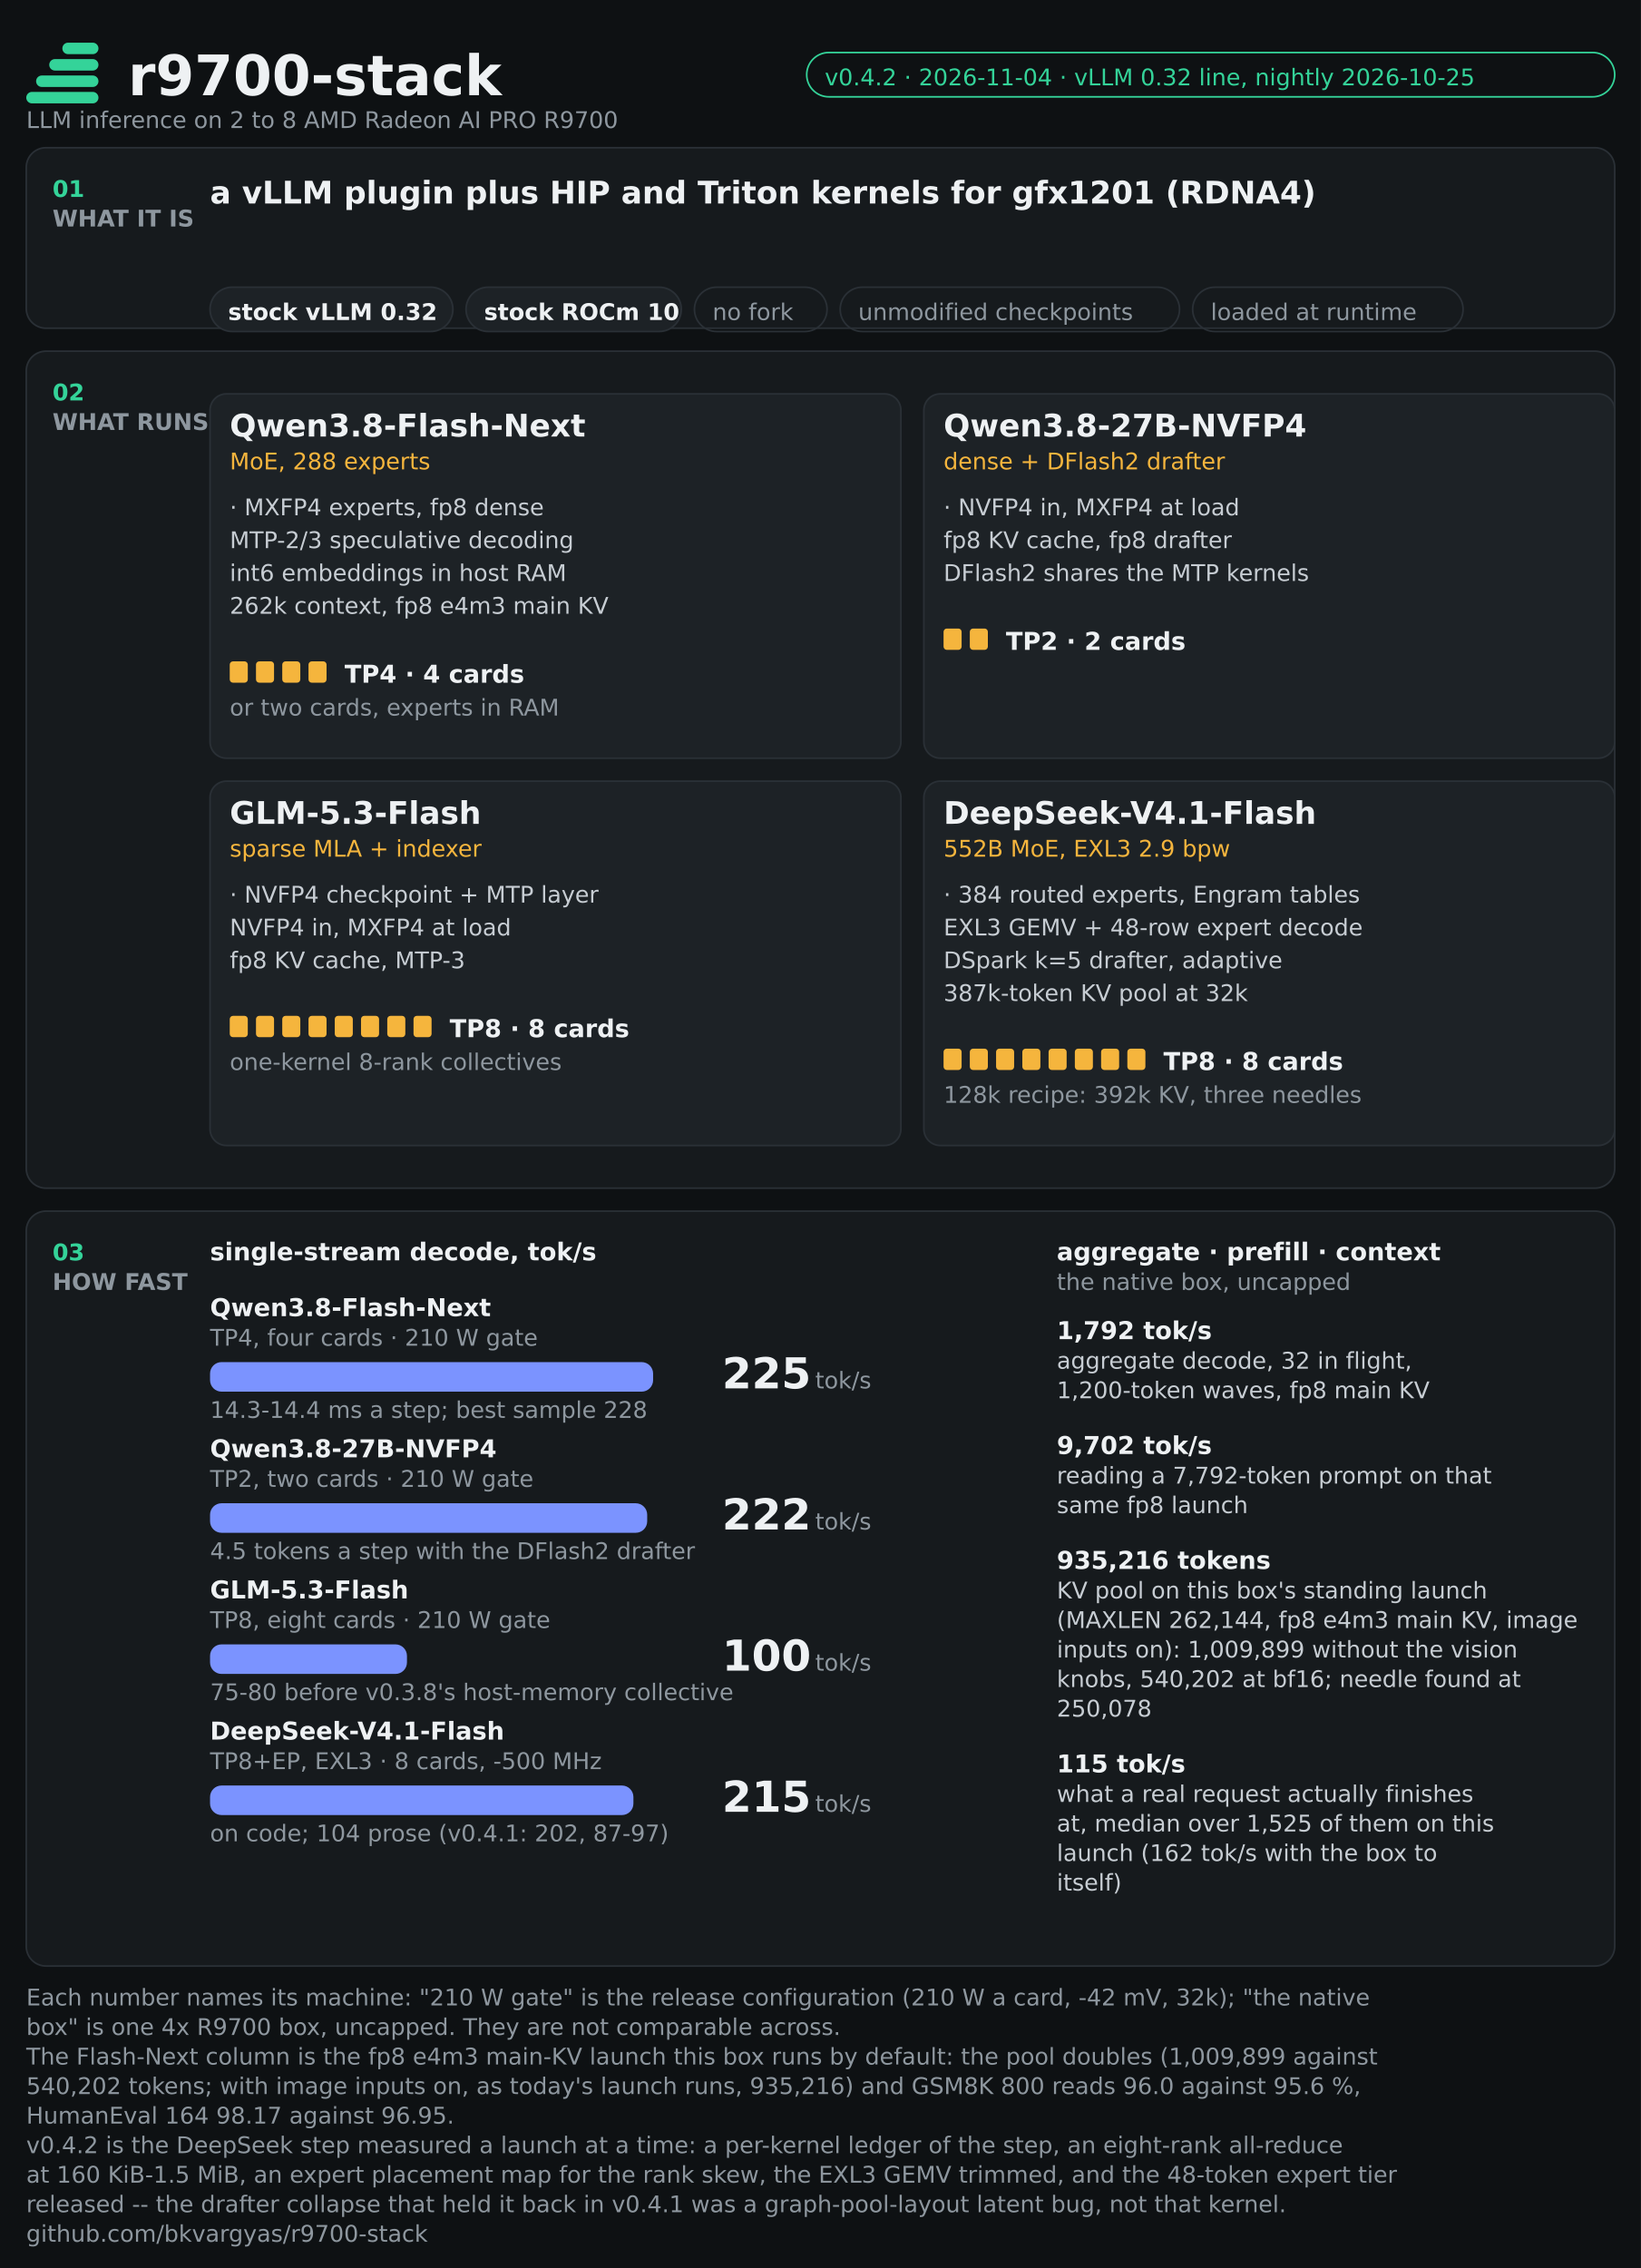
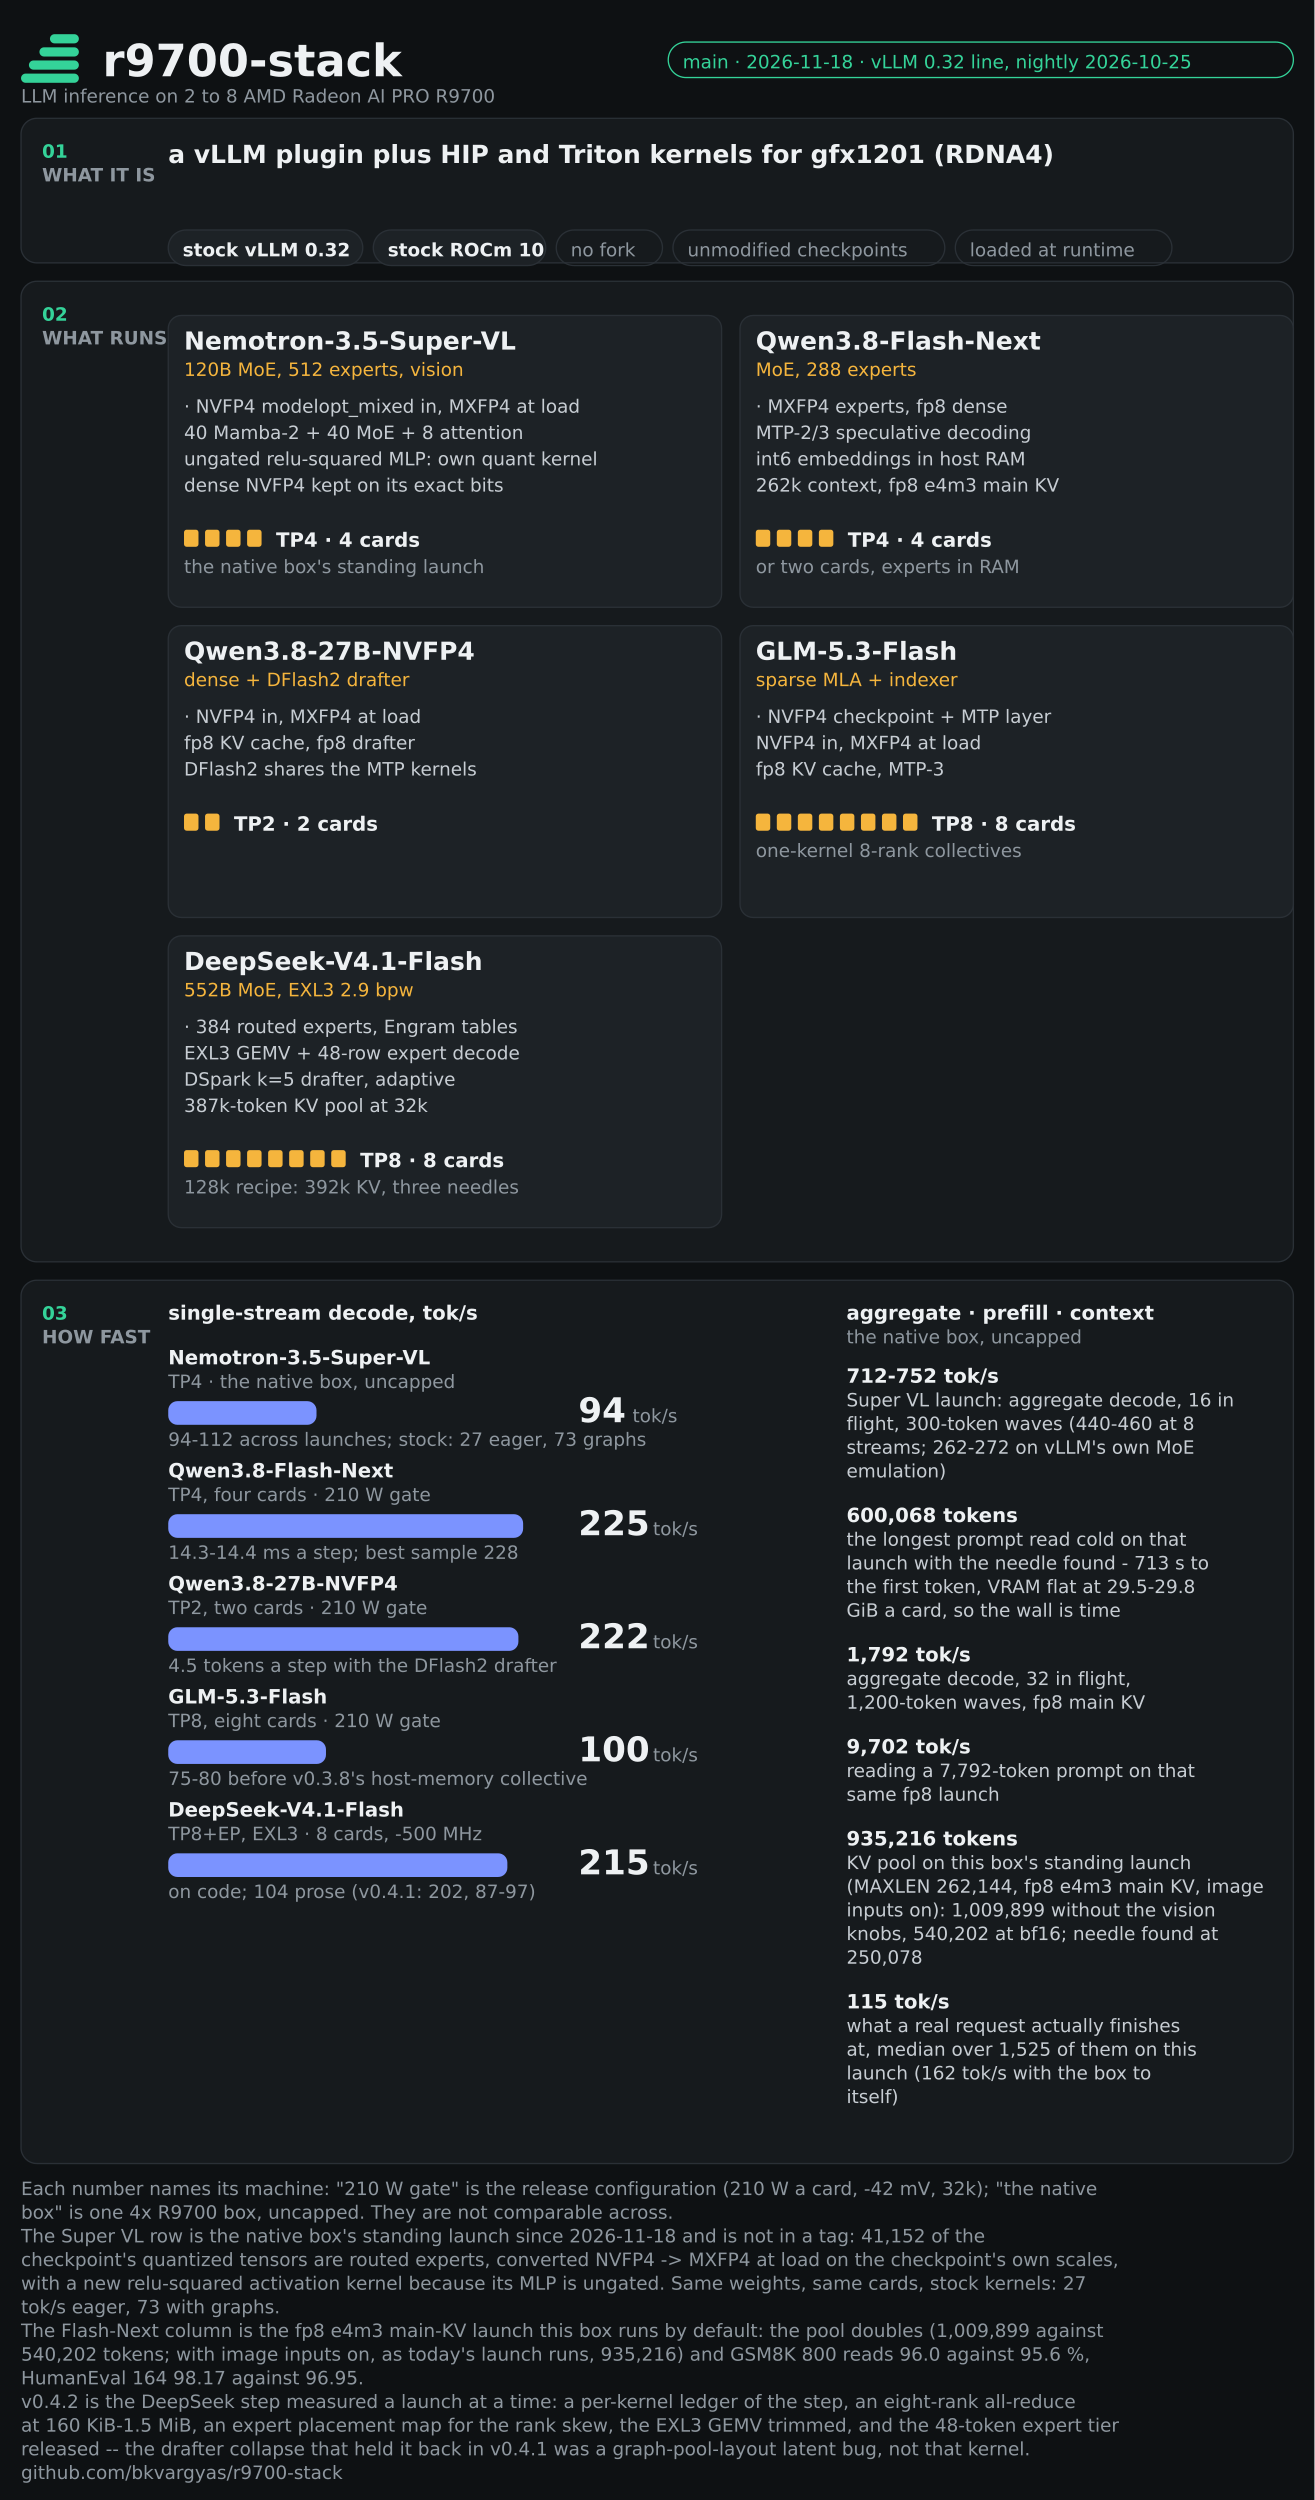
- <svg xmlns="http://www.w3.org/2000/svg" width="1000" height="1382" viewBox="0 0 1000 1382" font-family="Outfit, 'DejaVu Sans', system-ui, sans-serif" role="img">
-   <rect x="0" y="0" width="1000" height="1382" rx="0" fill="#0e1113" stroke="none" />
+ <svg xmlns="http://www.w3.org/2000/svg" width="1000" height="1902" viewBox="0 0 1000 1902" font-family="Outfit, 'DejaVu Sans', system-ui, sans-serif" role="img">
+   <rect x="0" y="0" width="1000" height="1902" rx="0" fill="#0e1113" stroke="none" />
  <rect x="38.0" y="26.0" width="22.0" height="7.0" rx="3.5" fill="#34d399" stroke="none" />
  <rect x="30.0" y="36.0" width="30.0" height="7.0" rx="3.5" fill="#34d399" stroke="none" />
  <rect x="22.0" y="46.0" width="38.0" height="7.0" rx="3.5" fill="#34d399" stroke="none" />
  <rect x="16.0" y="56.0" width="44.0" height="7.0" rx="3.5" fill="#34d399" stroke="none" />
  <text x="78.0" y="58" font-size="34" font-weight="800" fill="#eef1f3">r9700-stack</text>
-   <rect x="491.6" y="32" width="492.4" height="27" rx="13.5" fill="none" stroke="#34d399" />
-   <text x="502.6" y="52" font-size="14" fill="#34d399">v0.4.2 · 2026-11-04 · vLLM 0.32 line, nightly 2026-10-25</text>
+   <rect x="508.4" y="32" width="475.6" height="27" rx="13.5" fill="none" stroke="#34d399" />
+   <text x="519.4" y="52" font-size="14" fill="#34d399">main · 2026-11-18 · vLLM 0.32 line, nightly 2026-10-25</text>
  <text x="16" y="78" font-size="14" fill="#8e979f">LLM inference on 2 to 8 AMD Radeon AI PRO R9700</text>
  <rect x="16" y="90" width="968" height="110" rx="12" fill="#161a1d" stroke="#2a3036" />
  <text x="32" y="120" font-size="14" font-weight="700" fill="#34d399">01</text>
  <text x="32" y="138" font-size="14" font-weight="700" fill="#8e979f">WHAT IT IS</text>
-   <rect x="16" y="214" width="968" height="510" rx="12" fill="#161a1d" stroke="#2a3036" />
+   <rect x="16" y="214" width="968" height="746" rx="12" fill="#161a1d" stroke="#2a3036" />
  <text x="32" y="244" font-size="14" font-weight="700" fill="#34d399">02</text>
  <text x="32" y="262" font-size="14" font-weight="700" fill="#8e979f">WHAT RUNS</text>
-   <rect x="16" y="738" width="968" height="460" rx="12" fill="#161a1d" stroke="#2a3036" />
-   <text x="32" y="768" font-size="14" font-weight="700" fill="#34d399">03</text>
-   <text x="32" y="786" font-size="14" font-weight="700" fill="#8e979f">HOW FAST</text>
+   <rect x="16" y="974" width="968" height="672" rx="12" fill="#161a1d" stroke="#2a3036" />
+   <text x="32" y="1004" font-size="14" font-weight="700" fill="#34d399">03</text>
+   <text x="32" y="1022" font-size="14" font-weight="700" fill="#8e979f">HOW FAST</text>
  <text x="128" y="124" font-size="19" font-weight="600" fill="#eef1f3">a vLLM plugin plus HIP and Triton kernels for gfx1201 (RDNA4)</text>
  <rect x="128" y="175" width="148.0" height="27" rx="13.5" fill="#1d2226" stroke="#2a3036" />
  <text x="139" y="195" font-size="14" font-weight="700" fill="#eef1f3">stock vLLM 0.32</text>
  <rect x="284.0" y="175" width="131.2" height="27" rx="13.5" fill="#1d2226" stroke="#2a3036" />
  <text x="295.0" y="195" font-size="14" font-weight="700" fill="#eef1f3">stock ROCm 10</text>
  <rect x="423.2" y="175" width="80.8" height="27" rx="13.5" fill="none" stroke="#2a3036" />
  <text x="434.2" y="195" font-size="14" fill="#8e979f">no fork</text>
  <rect x="512.0" y="175" width="206.8" height="27" rx="13.5" fill="none" stroke="#2a3036" />
  <text x="523.0" y="195" font-size="14" fill="#8e979f">unmodified checkpoints</text>
  <rect x="726.8" y="175" width="164.8" height="27" rx="13.5" fill="none" stroke="#2a3036" />
  <text x="737.8" y="195" font-size="14" fill="#8e979f">loaded at runtime</text>
  <rect x="128.0" y="240" width="421.0" height="222" rx="10" fill="#1d2226" stroke="#2a3036" />
-   <text x="140.0" y="266" font-size="19" font-weight="700" fill="#eef1f3">Qwen3.8-Flash-Next</text>
-   <text x="140.0" y="286" font-size="14" fill="#f5b53d">MoE, 288 experts</text>
-   <text x="140.0" y="314" font-size="14" fill="#c7cdd3">·  MXFP4 experts, fp8 dense</text>
-   <text x="140.0" y="334" font-size="14" fill="#c7cdd3">   MTP-2/3 speculative decoding</text>
-   <text x="140.0" y="354" font-size="14" fill="#c7cdd3">   int6 embeddings in host RAM</text>
-   <text x="140.0" y="374" font-size="14" fill="#c7cdd3">   262k context, fp8 e4m3 main KV</text>
+   <text x="140.0" y="266" font-size="19" font-weight="700" fill="#eef1f3">Nemotron-3.5-Super-VL</text>
+   <text x="140.0" y="286" font-size="14" fill="#f5b53d">120B MoE, 512 experts, vision</text>
+   <text x="140.0" y="314" font-size="14" fill="#c7cdd3">·  NVFP4 modelopt_mixed in, MXFP4 at load</text>
+   <text x="140.0" y="334" font-size="14" fill="#c7cdd3">   40 Mamba-2 + 40 MoE + 8 attention</text>
+   <text x="140.0" y="354" font-size="14" fill="#c7cdd3">   ungated relu-squared MLP: own quant kernel</text>
+   <text x="140.0" y="374" font-size="14" fill="#c7cdd3">   dense NVFP4 kept on its exact bits</text>
  <rect x="140.0" y="403" width="11" height="13" rx="2" fill="#f5b53d" stroke="none" />
  <rect x="156.0" y="403" width="11" height="13" rx="2" fill="#f5b53d" stroke="none" />
  <rect x="172.0" y="403" width="11" height="13" rx="2" fill="#f5b53d" stroke="none" />
  <rect x="188.0" y="403" width="11" height="13" rx="2" fill="#f5b53d" stroke="none" />
  <text x="210.0" y="416" font-size="15" font-weight="700" fill="#eef1f3">TP4 · 4 cards</text>
-   <text x="140.0" y="436" font-size="14" fill="#8e979f">or two cards, experts in RAM</text>
+   <text x="140.0" y="436" font-size="14" fill="#8e979f">the native box's standing launch</text>
  <rect x="563.0" y="240" width="421.0" height="222" rx="10" fill="#1d2226" stroke="#2a3036" />
-   <text x="575.0" y="266" font-size="19" font-weight="700" fill="#eef1f3">Qwen3.8-27B-NVFP4</text>
-   <text x="575.0" y="286" font-size="14" fill="#f5b53d">dense + DFlash2 drafter</text>
-   <text x="575.0" y="314" font-size="14" fill="#c7cdd3">·  NVFP4 in, MXFP4 at load</text>
-   <text x="575.0" y="334" font-size="14" fill="#c7cdd3">   fp8 KV cache, fp8 drafter</text>
-   <text x="575.0" y="354" font-size="14" fill="#c7cdd3">   DFlash2 shares the MTP kernels</text>
-   <rect x="575.0" y="383" width="11" height="13" rx="2" fill="#f5b53d" stroke="none" />
-   <rect x="591.0" y="383" width="11" height="13" rx="2" fill="#f5b53d" stroke="none" />
-   <text x="613.0" y="396" font-size="15" font-weight="700" fill="#eef1f3">TP2 · 2 cards</text>
+   <text x="575.0" y="266" font-size="19" font-weight="700" fill="#eef1f3">Qwen3.8-Flash-Next</text>
+   <text x="575.0" y="286" font-size="14" fill="#f5b53d">MoE, 288 experts</text>
+   <text x="575.0" y="314" font-size="14" fill="#c7cdd3">·  MXFP4 experts, fp8 dense</text>
+   <text x="575.0" y="334" font-size="14" fill="#c7cdd3">   MTP-2/3 speculative decoding</text>
+   <text x="575.0" y="354" font-size="14" fill="#c7cdd3">   int6 embeddings in host RAM</text>
+   <text x="575.0" y="374" font-size="14" fill="#c7cdd3">   262k context, fp8 e4m3 main KV</text>
+   <rect x="575.0" y="403" width="11" height="13" rx="2" fill="#f5b53d" stroke="none" />
+   <rect x="591.0" y="403" width="11" height="13" rx="2" fill="#f5b53d" stroke="none" />
+   <rect x="607.0" y="403" width="11" height="13" rx="2" fill="#f5b53d" stroke="none" />
+   <rect x="623.0" y="403" width="11" height="13" rx="2" fill="#f5b53d" stroke="none" />
+   <text x="645.0" y="416" font-size="15" font-weight="700" fill="#eef1f3">TP4 · 4 cards</text>
+   <text x="575.0" y="436" font-size="14" fill="#8e979f">or two cards, experts in RAM</text>
  <rect x="128.0" y="476" width="421.0" height="222" rx="10" fill="#1d2226" stroke="#2a3036" />
-   <text x="140.0" y="502" font-size="19" font-weight="700" fill="#eef1f3">GLM-5.3-Flash</text>
-   <text x="140.0" y="522" font-size="14" fill="#f5b53d">sparse MLA + indexer</text>
-   <text x="140.0" y="550" font-size="14" fill="#c7cdd3">·  NVFP4 checkpoint + MTP layer</text>
-   <text x="140.0" y="570" font-size="14" fill="#c7cdd3">   NVFP4 in, MXFP4 at load</text>
-   <text x="140.0" y="590" font-size="14" fill="#c7cdd3">   fp8 KV cache, MTP-3</text>
+   <text x="140.0" y="502" font-size="19" font-weight="700" fill="#eef1f3">Qwen3.8-27B-NVFP4</text>
+   <text x="140.0" y="522" font-size="14" fill="#f5b53d">dense + DFlash2 drafter</text>
+   <text x="140.0" y="550" font-size="14" fill="#c7cdd3">·  NVFP4 in, MXFP4 at load</text>
+   <text x="140.0" y="570" font-size="14" fill="#c7cdd3">   fp8 KV cache, fp8 drafter</text>
+   <text x="140.0" y="590" font-size="14" fill="#c7cdd3">   DFlash2 shares the MTP kernels</text>
  <rect x="140.0" y="619" width="11" height="13" rx="2" fill="#f5b53d" stroke="none" />
  <rect x="156.0" y="619" width="11" height="13" rx="2" fill="#f5b53d" stroke="none" />
-   <rect x="172.0" y="619" width="11" height="13" rx="2" fill="#f5b53d" stroke="none" />
-   <rect x="188.0" y="619" width="11" height="13" rx="2" fill="#f5b53d" stroke="none" />
-   <rect x="204.0" y="619" width="11" height="13" rx="2" fill="#f5b53d" stroke="none" />
-   <rect x="220.0" y="619" width="11" height="13" rx="2" fill="#f5b53d" stroke="none" />
-   <rect x="236.0" y="619" width="11" height="13" rx="2" fill="#f5b53d" stroke="none" />
-   <rect x="252.0" y="619" width="11" height="13" rx="2" fill="#f5b53d" stroke="none" />
-   <text x="274.0" y="632" font-size="15" font-weight="700" fill="#eef1f3">TP8 · 8 cards</text>
-   <text x="140.0" y="652" font-size="14" fill="#8e979f">one-kernel 8-rank collectives</text>
+   <text x="178.0" y="632" font-size="15" font-weight="700" fill="#eef1f3">TP2 · 2 cards</text>
  <rect x="563.0" y="476" width="421.0" height="222" rx="10" fill="#1d2226" stroke="#2a3036" />
-   <text x="575.0" y="502" font-size="19" font-weight="700" fill="#eef1f3">DeepSeek-V4.1-Flash</text>
-   <text x="575.0" y="522" font-size="14" fill="#f5b53d">552B MoE, EXL3 2.9 bpw</text>
-   <text x="575.0" y="550" font-size="14" fill="#c7cdd3">·  384 routed experts, Engram tables</text>
-   <text x="575.0" y="570" font-size="14" fill="#c7cdd3">   EXL3 GEMV + 48-row expert decode</text>
-   <text x="575.0" y="590" font-size="14" fill="#c7cdd3">   DSpark k=5 drafter, adaptive</text>
-   <text x="575.0" y="610" font-size="14" fill="#c7cdd3">   387k-token KV pool at 32k</text>
-   <rect x="575.0" y="639" width="11" height="13" rx="2" fill="#f5b53d" stroke="none" />
-   <rect x="591.0" y="639" width="11" height="13" rx="2" fill="#f5b53d" stroke="none" />
-   <rect x="607.0" y="639" width="11" height="13" rx="2" fill="#f5b53d" stroke="none" />
-   <rect x="623.0" y="639" width="11" height="13" rx="2" fill="#f5b53d" stroke="none" />
-   <rect x="639.0" y="639" width="11" height="13" rx="2" fill="#f5b53d" stroke="none" />
-   <rect x="655.0" y="639" width="11" height="13" rx="2" fill="#f5b53d" stroke="none" />
-   <rect x="671.0" y="639" width="11" height="13" rx="2" fill="#f5b53d" stroke="none" />
-   <rect x="687.0" y="639" width="11" height="13" rx="2" fill="#f5b53d" stroke="none" />
-   <text x="709.0" y="652" font-size="15" font-weight="700" fill="#eef1f3">TP8 · 8 cards</text>
-   <text x="575.0" y="672" font-size="14" fill="#8e979f">128k recipe: 392k KV, three needles</text>
-   <text x="128" y="768" font-size="15" font-weight="700" fill="#eef1f3">single-stream decode, tok/s</text>
-   <text x="128" y="802" font-size="15" font-weight="700" fill="#eef1f3">Qwen3.8-Flash-Next</text>
-   <text x="128" y="820" font-size="14" fill="#8e979f">TP4, four cards · 210 W gate</text>
-   <rect x="128" y="830" width="270.0" height="18" rx="7" fill="#7b93ff" stroke="none" />
-   <text x="440" y="846" font-size="26" font-weight="800" fill="#eef1f3">225</text>
-   <text x="496.8" y="846" font-size="14" fill="#8e979f">tok/s</text>
-   <text x="128" y="864" font-size="14" fill="#8e979f">14.3-14.4 ms a step; best sample 228</text>
-   <text x="128" y="888" font-size="15" font-weight="700" fill="#eef1f3">Qwen3.8-27B-NVFP4</text>
-   <text x="128" y="906" font-size="14" fill="#8e979f">TP2, two cards · 210 W gate</text>
-   <rect x="128" y="916" width="266.4" height="18" rx="7" fill="#7b93ff" stroke="none" />
-   <text x="440" y="932" font-size="26" font-weight="800" fill="#eef1f3">222</text>
-   <text x="496.8" y="932" font-size="14" fill="#8e979f">tok/s</text>
-   <text x="128" y="950" font-size="14" fill="#8e979f">4.5 tokens a step with the DFlash2 drafter</text>
-   <text x="128" y="974" font-size="15" font-weight="700" fill="#eef1f3">GLM-5.3-Flash</text>
-   <text x="128" y="992" font-size="14" fill="#8e979f">TP8, eight cards · 210 W gate</text>
-   <rect x="128" y="1002" width="120.0" height="18" rx="7" fill="#7b93ff" stroke="none" />
-   <text x="440" y="1018" font-size="26" font-weight="800" fill="#eef1f3">100</text>
-   <text x="496.8" y="1018" font-size="14" fill="#8e979f">tok/s</text>
-   <text x="128" y="1036" font-size="14" fill="#8e979f">75-80 before v0.3.8's host-memory collective</text>
-   <text x="128" y="1060" font-size="15" font-weight="700" fill="#eef1f3">DeepSeek-V4.1-Flash</text>
-   <text x="128" y="1078" font-size="14" fill="#8e979f">TP8+EP, EXL3 · 8 cards, -500 MHz</text>
-   <rect x="128" y="1088" width="258.0" height="18" rx="7" fill="#7b93ff" stroke="none" />
-   <text x="440" y="1104" font-size="26" font-weight="800" fill="#eef1f3">215</text>
-   <text x="496.8" y="1104" font-size="14" fill="#8e979f">tok/s</text>
-   <text x="128" y="1122" font-size="14" fill="#8e979f">on code; 104 prose (v0.4.1: 202, 87-97)</text>
-   <text x="644" y="768" font-size="15" font-weight="700" fill="#eef1f3">aggregate · prefill · context</text>
-   <text x="644" y="786" font-size="14" fill="#8e979f">the native box, uncapped</text>
-   <text x="644" y="816" font-size="15" font-weight="700" fill="#eef1f3">1,792 tok/s</text>
-   <text x="644" y="834" font-size="14" fill="#c7cdd3">aggregate decode, 32 in flight,</text>
-   <text x="644" y="852" font-size="14" fill="#c7cdd3">1,200-token waves, fp8 main KV</text>
-   <text x="644" y="886" font-size="15" font-weight="700" fill="#eef1f3">9,702 tok/s</text>
-   <text x="644" y="904" font-size="14" fill="#c7cdd3">reading a 7,792-token prompt on that</text>
-   <text x="644" y="922" font-size="14" fill="#c7cdd3">same fp8 launch</text>
-   <text x="644" y="956" font-size="15" font-weight="700" fill="#eef1f3">935,216 tokens</text>
-   <text x="644" y="974" font-size="14" fill="#c7cdd3">KV pool on this box's standing launch</text>
-   <text x="644" y="992" font-size="14" fill="#c7cdd3">(MAXLEN 262,144, fp8 e4m3 main KV, image</text>
-   <text x="644" y="1010" font-size="14" fill="#c7cdd3">inputs on): 1,009,899 without the vision</text>
-   <text x="644" y="1028" font-size="14" fill="#c7cdd3">knobs, 540,202 at bf16; needle found at</text>
-   <text x="644" y="1046" font-size="14" fill="#c7cdd3">250,078</text>
-   <text x="644" y="1080" font-size="15" font-weight="700" fill="#eef1f3">115 tok/s</text>
-   <text x="644" y="1098" font-size="14" fill="#c7cdd3">what a real request actually finishes</text>
-   <text x="644" y="1116" font-size="14" fill="#c7cdd3">at, median over 1,525 of them on this</text>
-   <text x="644" y="1134" font-size="14" fill="#c7cdd3">launch (162 tok/s with the box to</text>
-   <text x="644" y="1152" font-size="14" fill="#c7cdd3">itself)</text>
-   <text x="16" y="1222" font-size="14" fill="#8e979f">Each number names its machine: "210 W gate" is the release configuration (210 W a card, -42 mV, 32k); "the native</text>
-   <text x="16" y="1240" font-size="14" fill="#8e979f">box" is one 4x R9700 box, uncapped. They are not comparable across.</text>
-   <text x="16" y="1258" font-size="14" fill="#8e979f">The Flash-Next column is the fp8 e4m3 main-KV launch this box runs by default: the pool doubles (1,009,899 against</text>
-   <text x="16" y="1276" font-size="14" fill="#8e979f">540,202 tokens; with image inputs on, as today's launch runs, 935,216) and GSM8K 800 reads 96.0 against 95.6 %,</text>
-   <text x="16" y="1294" font-size="14" fill="#8e979f">HumanEval 164 98.17 against 96.95.</text>
-   <text x="16" y="1312" font-size="14" fill="#8e979f">v0.4.2 is the DeepSeek step measured a launch at a time: a per-kernel ledger of the step, an eight-rank all-reduce</text>
-   <text x="16" y="1330" font-size="14" fill="#8e979f">at 160 KiB-1.5 MiB, an expert placement map for the rank skew, the EXL3 GEMV trimmed, and the 48-token expert tier</text>
-   <text x="16" y="1348" font-size="14" fill="#8e979f">released -- the drafter collapse that held it back in v0.4.1 was a graph-pool-layout latent bug, not that kernel.</text>
-   <text x="16" y="1366" font-size="14" fill="#8e979f">github.com/bkvargyas/r9700-stack</text>
+   <text x="575.0" y="502" font-size="19" font-weight="700" fill="#eef1f3">GLM-5.3-Flash</text>
+   <text x="575.0" y="522" font-size="14" fill="#f5b53d">sparse MLA + indexer</text>
+   <text x="575.0" y="550" font-size="14" fill="#c7cdd3">·  NVFP4 checkpoint + MTP layer</text>
+   <text x="575.0" y="570" font-size="14" fill="#c7cdd3">   NVFP4 in, MXFP4 at load</text>
+   <text x="575.0" y="590" font-size="14" fill="#c7cdd3">   fp8 KV cache, MTP-3</text>
+   <rect x="575.0" y="619" width="11" height="13" rx="2" fill="#f5b53d" stroke="none" />
+   <rect x="591.0" y="619" width="11" height="13" rx="2" fill="#f5b53d" stroke="none" />
+   <rect x="607.0" y="619" width="11" height="13" rx="2" fill="#f5b53d" stroke="none" />
+   <rect x="623.0" y="619" width="11" height="13" rx="2" fill="#f5b53d" stroke="none" />
+   <rect x="639.0" y="619" width="11" height="13" rx="2" fill="#f5b53d" stroke="none" />
+   <rect x="655.0" y="619" width="11" height="13" rx="2" fill="#f5b53d" stroke="none" />
+   <rect x="671.0" y="619" width="11" height="13" rx="2" fill="#f5b53d" stroke="none" />
+   <rect x="687.0" y="619" width="11" height="13" rx="2" fill="#f5b53d" stroke="none" />
+   <text x="709.0" y="632" font-size="15" font-weight="700" fill="#eef1f3">TP8 · 8 cards</text>
+   <text x="575.0" y="652" font-size="14" fill="#8e979f">one-kernel 8-rank collectives</text>
+   <rect x="128.0" y="712" width="421.0" height="222" rx="10" fill="#1d2226" stroke="#2a3036" />
+   <text x="140.0" y="738" font-size="19" font-weight="700" fill="#eef1f3">DeepSeek-V4.1-Flash</text>
+   <text x="140.0" y="758" font-size="14" fill="#f5b53d">552B MoE, EXL3 2.9 bpw</text>
+   <text x="140.0" y="786" font-size="14" fill="#c7cdd3">·  384 routed experts, Engram tables</text>
+   <text x="140.0" y="806" font-size="14" fill="#c7cdd3">   EXL3 GEMV + 48-row expert decode</text>
+   <text x="140.0" y="826" font-size="14" fill="#c7cdd3">   DSpark k=5 drafter, adaptive</text>
+   <text x="140.0" y="846" font-size="14" fill="#c7cdd3">   387k-token KV pool at 32k</text>
+   <rect x="140.0" y="875" width="11" height="13" rx="2" fill="#f5b53d" stroke="none" />
+   <rect x="156.0" y="875" width="11" height="13" rx="2" fill="#f5b53d" stroke="none" />
+   <rect x="172.0" y="875" width="11" height="13" rx="2" fill="#f5b53d" stroke="none" />
+   <rect x="188.0" y="875" width="11" height="13" rx="2" fill="#f5b53d" stroke="none" />
+   <rect x="204.0" y="875" width="11" height="13" rx="2" fill="#f5b53d" stroke="none" />
+   <rect x="220.0" y="875" width="11" height="13" rx="2" fill="#f5b53d" stroke="none" />
+   <rect x="236.0" y="875" width="11" height="13" rx="2" fill="#f5b53d" stroke="none" />
+   <rect x="252.0" y="875" width="11" height="13" rx="2" fill="#f5b53d" stroke="none" />
+   <text x="274.0" y="888" font-size="15" font-weight="700" fill="#eef1f3">TP8 · 8 cards</text>
+   <text x="140.0" y="908" font-size="14" fill="#8e979f">128k recipe: 392k KV, three needles</text>
+   <text x="128" y="1004" font-size="15" font-weight="700" fill="#eef1f3">single-stream decode, tok/s</text>
+   <text x="128" y="1038" font-size="15" font-weight="700" fill="#eef1f3">Nemotron-3.5-Super-VL</text>
+   <text x="128" y="1056" font-size="14" fill="#8e979f">TP4 · the native box, uncapped</text>
+   <rect x="128" y="1066" width="112.8" height="18" rx="7" fill="#7b93ff" stroke="none" />
+   <text x="440" y="1082" font-size="26" font-weight="800" fill="#eef1f3">94</text>
+   <text x="481.2" y="1082" font-size="14" fill="#8e979f">tok/s</text>
+   <text x="128" y="1100" font-size="14" fill="#8e979f">94-112 across launches; stock: 27 eager, 73 graphs</text>
+   <text x="128" y="1124" font-size="15" font-weight="700" fill="#eef1f3">Qwen3.8-Flash-Next</text>
+   <text x="128" y="1142" font-size="14" fill="#8e979f">TP4, four cards · 210 W gate</text>
+   <rect x="128" y="1152" width="270.0" height="18" rx="7" fill="#7b93ff" stroke="none" />
+   <text x="440" y="1168" font-size="26" font-weight="800" fill="#eef1f3">225</text>
+   <text x="496.8" y="1168" font-size="14" fill="#8e979f">tok/s</text>
+   <text x="128" y="1186" font-size="14" fill="#8e979f">14.3-14.4 ms a step; best sample 228</text>
+   <text x="128" y="1210" font-size="15" font-weight="700" fill="#eef1f3">Qwen3.8-27B-NVFP4</text>
+   <text x="128" y="1228" font-size="14" fill="#8e979f">TP2, two cards · 210 W gate</text>
+   <rect x="128" y="1238" width="266.4" height="18" rx="7" fill="#7b93ff" stroke="none" />
+   <text x="440" y="1254" font-size="26" font-weight="800" fill="#eef1f3">222</text>
+   <text x="496.8" y="1254" font-size="14" fill="#8e979f">tok/s</text>
+   <text x="128" y="1272" font-size="14" fill="#8e979f">4.5 tokens a step with the DFlash2 drafter</text>
+   <text x="128" y="1296" font-size="15" font-weight="700" fill="#eef1f3">GLM-5.3-Flash</text>
+   <text x="128" y="1314" font-size="14" fill="#8e979f">TP8, eight cards · 210 W gate</text>
+   <rect x="128" y="1324" width="120.0" height="18" rx="7" fill="#7b93ff" stroke="none" />
+   <text x="440" y="1340" font-size="26" font-weight="800" fill="#eef1f3">100</text>
+   <text x="496.8" y="1340" font-size="14" fill="#8e979f">tok/s</text>
+   <text x="128" y="1358" font-size="14" fill="#8e979f">75-80 before v0.3.8's host-memory collective</text>
+   <text x="128" y="1382" font-size="15" font-weight="700" fill="#eef1f3">DeepSeek-V4.1-Flash</text>
+   <text x="128" y="1400" font-size="14" fill="#8e979f">TP8+EP, EXL3 · 8 cards, -500 MHz</text>
+   <rect x="128" y="1410" width="258.0" height="18" rx="7" fill="#7b93ff" stroke="none" />
+   <text x="440" y="1426" font-size="26" font-weight="800" fill="#eef1f3">215</text>
+   <text x="496.8" y="1426" font-size="14" fill="#8e979f">tok/s</text>
+   <text x="128" y="1444" font-size="14" fill="#8e979f">on code; 104 prose (v0.4.1: 202, 87-97)</text>
+   <text x="644" y="1004" font-size="15" font-weight="700" fill="#eef1f3">aggregate · prefill · context</text>
+   <text x="644" y="1022" font-size="14" fill="#8e979f">the native box, uncapped</text>
+   <text x="644" y="1052" font-size="15" font-weight="700" fill="#eef1f3">712-752 tok/s</text>
+   <text x="644" y="1070" font-size="14" fill="#c7cdd3">Super VL launch: aggregate decode, 16 in</text>
+   <text x="644" y="1088" font-size="14" fill="#c7cdd3">flight, 300-token waves (440-460 at 8</text>
+   <text x="644" y="1106" font-size="14" fill="#c7cdd3">streams; 262-272 on vLLM's own MoE</text>
+   <text x="644" y="1124" font-size="14" fill="#c7cdd3">emulation)</text>
+   <text x="644" y="1158" font-size="15" font-weight="700" fill="#eef1f3">600,068 tokens</text>
+   <text x="644" y="1176" font-size="14" fill="#c7cdd3">the longest prompt read cold on that</text>
+   <text x="644" y="1194" font-size="14" fill="#c7cdd3">launch with the needle found - 713 s to</text>
+   <text x="644" y="1212" font-size="14" fill="#c7cdd3">the first token, VRAM flat at 29.5-29.8</text>
+   <text x="644" y="1230" font-size="14" fill="#c7cdd3">GiB a card, so the wall is time</text>
+   <text x="644" y="1264" font-size="15" font-weight="700" fill="#eef1f3">1,792 tok/s</text>
+   <text x="644" y="1282" font-size="14" fill="#c7cdd3">aggregate decode, 32 in flight,</text>
+   <text x="644" y="1300" font-size="14" fill="#c7cdd3">1,200-token waves, fp8 main KV</text>
+   <text x="644" y="1334" font-size="15" font-weight="700" fill="#eef1f3">9,702 tok/s</text>
+   <text x="644" y="1352" font-size="14" fill="#c7cdd3">reading a 7,792-token prompt on that</text>
+   <text x="644" y="1370" font-size="14" fill="#c7cdd3">same fp8 launch</text>
+   <text x="644" y="1404" font-size="15" font-weight="700" fill="#eef1f3">935,216 tokens</text>
+   <text x="644" y="1422" font-size="14" fill="#c7cdd3">KV pool on this box's standing launch</text>
+   <text x="644" y="1440" font-size="14" fill="#c7cdd3">(MAXLEN 262,144, fp8 e4m3 main KV, image</text>
+   <text x="644" y="1458" font-size="14" fill="#c7cdd3">inputs on): 1,009,899 without the vision</text>
+   <text x="644" y="1476" font-size="14" fill="#c7cdd3">knobs, 540,202 at bf16; needle found at</text>
+   <text x="644" y="1494" font-size="14" fill="#c7cdd3">250,078</text>
+   <text x="644" y="1528" font-size="15" font-weight="700" fill="#eef1f3">115 tok/s</text>
+   <text x="644" y="1546" font-size="14" fill="#c7cdd3">what a real request actually finishes</text>
+   <text x="644" y="1564" font-size="14" fill="#c7cdd3">at, median over 1,525 of them on this</text>
+   <text x="644" y="1582" font-size="14" fill="#c7cdd3">launch (162 tok/s with the box to</text>
+   <text x="644" y="1600" font-size="14" fill="#c7cdd3">itself)</text>
+   <text x="16" y="1670" font-size="14" fill="#8e979f">Each number names its machine: "210 W gate" is the release configuration (210 W a card, -42 mV, 32k); "the native</text>
+   <text x="16" y="1688" font-size="14" fill="#8e979f">box" is one 4x R9700 box, uncapped. They are not comparable across.</text>
+   <text x="16" y="1706" font-size="14" fill="#8e979f">The Super VL row is the native box's standing launch since 2026-11-18 and is not in a tag: 41,152 of the</text>
+   <text x="16" y="1724" font-size="14" fill="#8e979f">checkpoint's quantized tensors are routed experts, converted NVFP4 -&gt; MXFP4 at load on the checkpoint's own scales,</text>
+   <text x="16" y="1742" font-size="14" fill="#8e979f">with a new relu-squared activation kernel because its MLP is ungated. Same weights, same cards, stock kernels: 27</text>
+   <text x="16" y="1760" font-size="14" fill="#8e979f">tok/s eager, 73 with graphs.</text>
+   <text x="16" y="1778" font-size="14" fill="#8e979f">The Flash-Next column is the fp8 e4m3 main-KV launch this box runs by default: the pool doubles (1,009,899 against</text>
+   <text x="16" y="1796" font-size="14" fill="#8e979f">540,202 tokens; with image inputs on, as today's launch runs, 935,216) and GSM8K 800 reads 96.0 against 95.6 %,</text>
+   <text x="16" y="1814" font-size="14" fill="#8e979f">HumanEval 164 98.17 against 96.95.</text>
+   <text x="16" y="1832" font-size="14" fill="#8e979f">v0.4.2 is the DeepSeek step measured a launch at a time: a per-kernel ledger of the step, an eight-rank all-reduce</text>
+   <text x="16" y="1850" font-size="14" fill="#8e979f">at 160 KiB-1.5 MiB, an expert placement map for the rank skew, the EXL3 GEMV trimmed, and the 48-token expert tier</text>
+   <text x="16" y="1868" font-size="14" fill="#8e979f">released -- the drafter collapse that held it back in v0.4.1 was a graph-pool-layout latent bug, not that kernel.</text>
+   <text x="16" y="1886" font-size="14" fill="#8e979f">github.com/bkvargyas/r9700-stack</text>
</svg>
